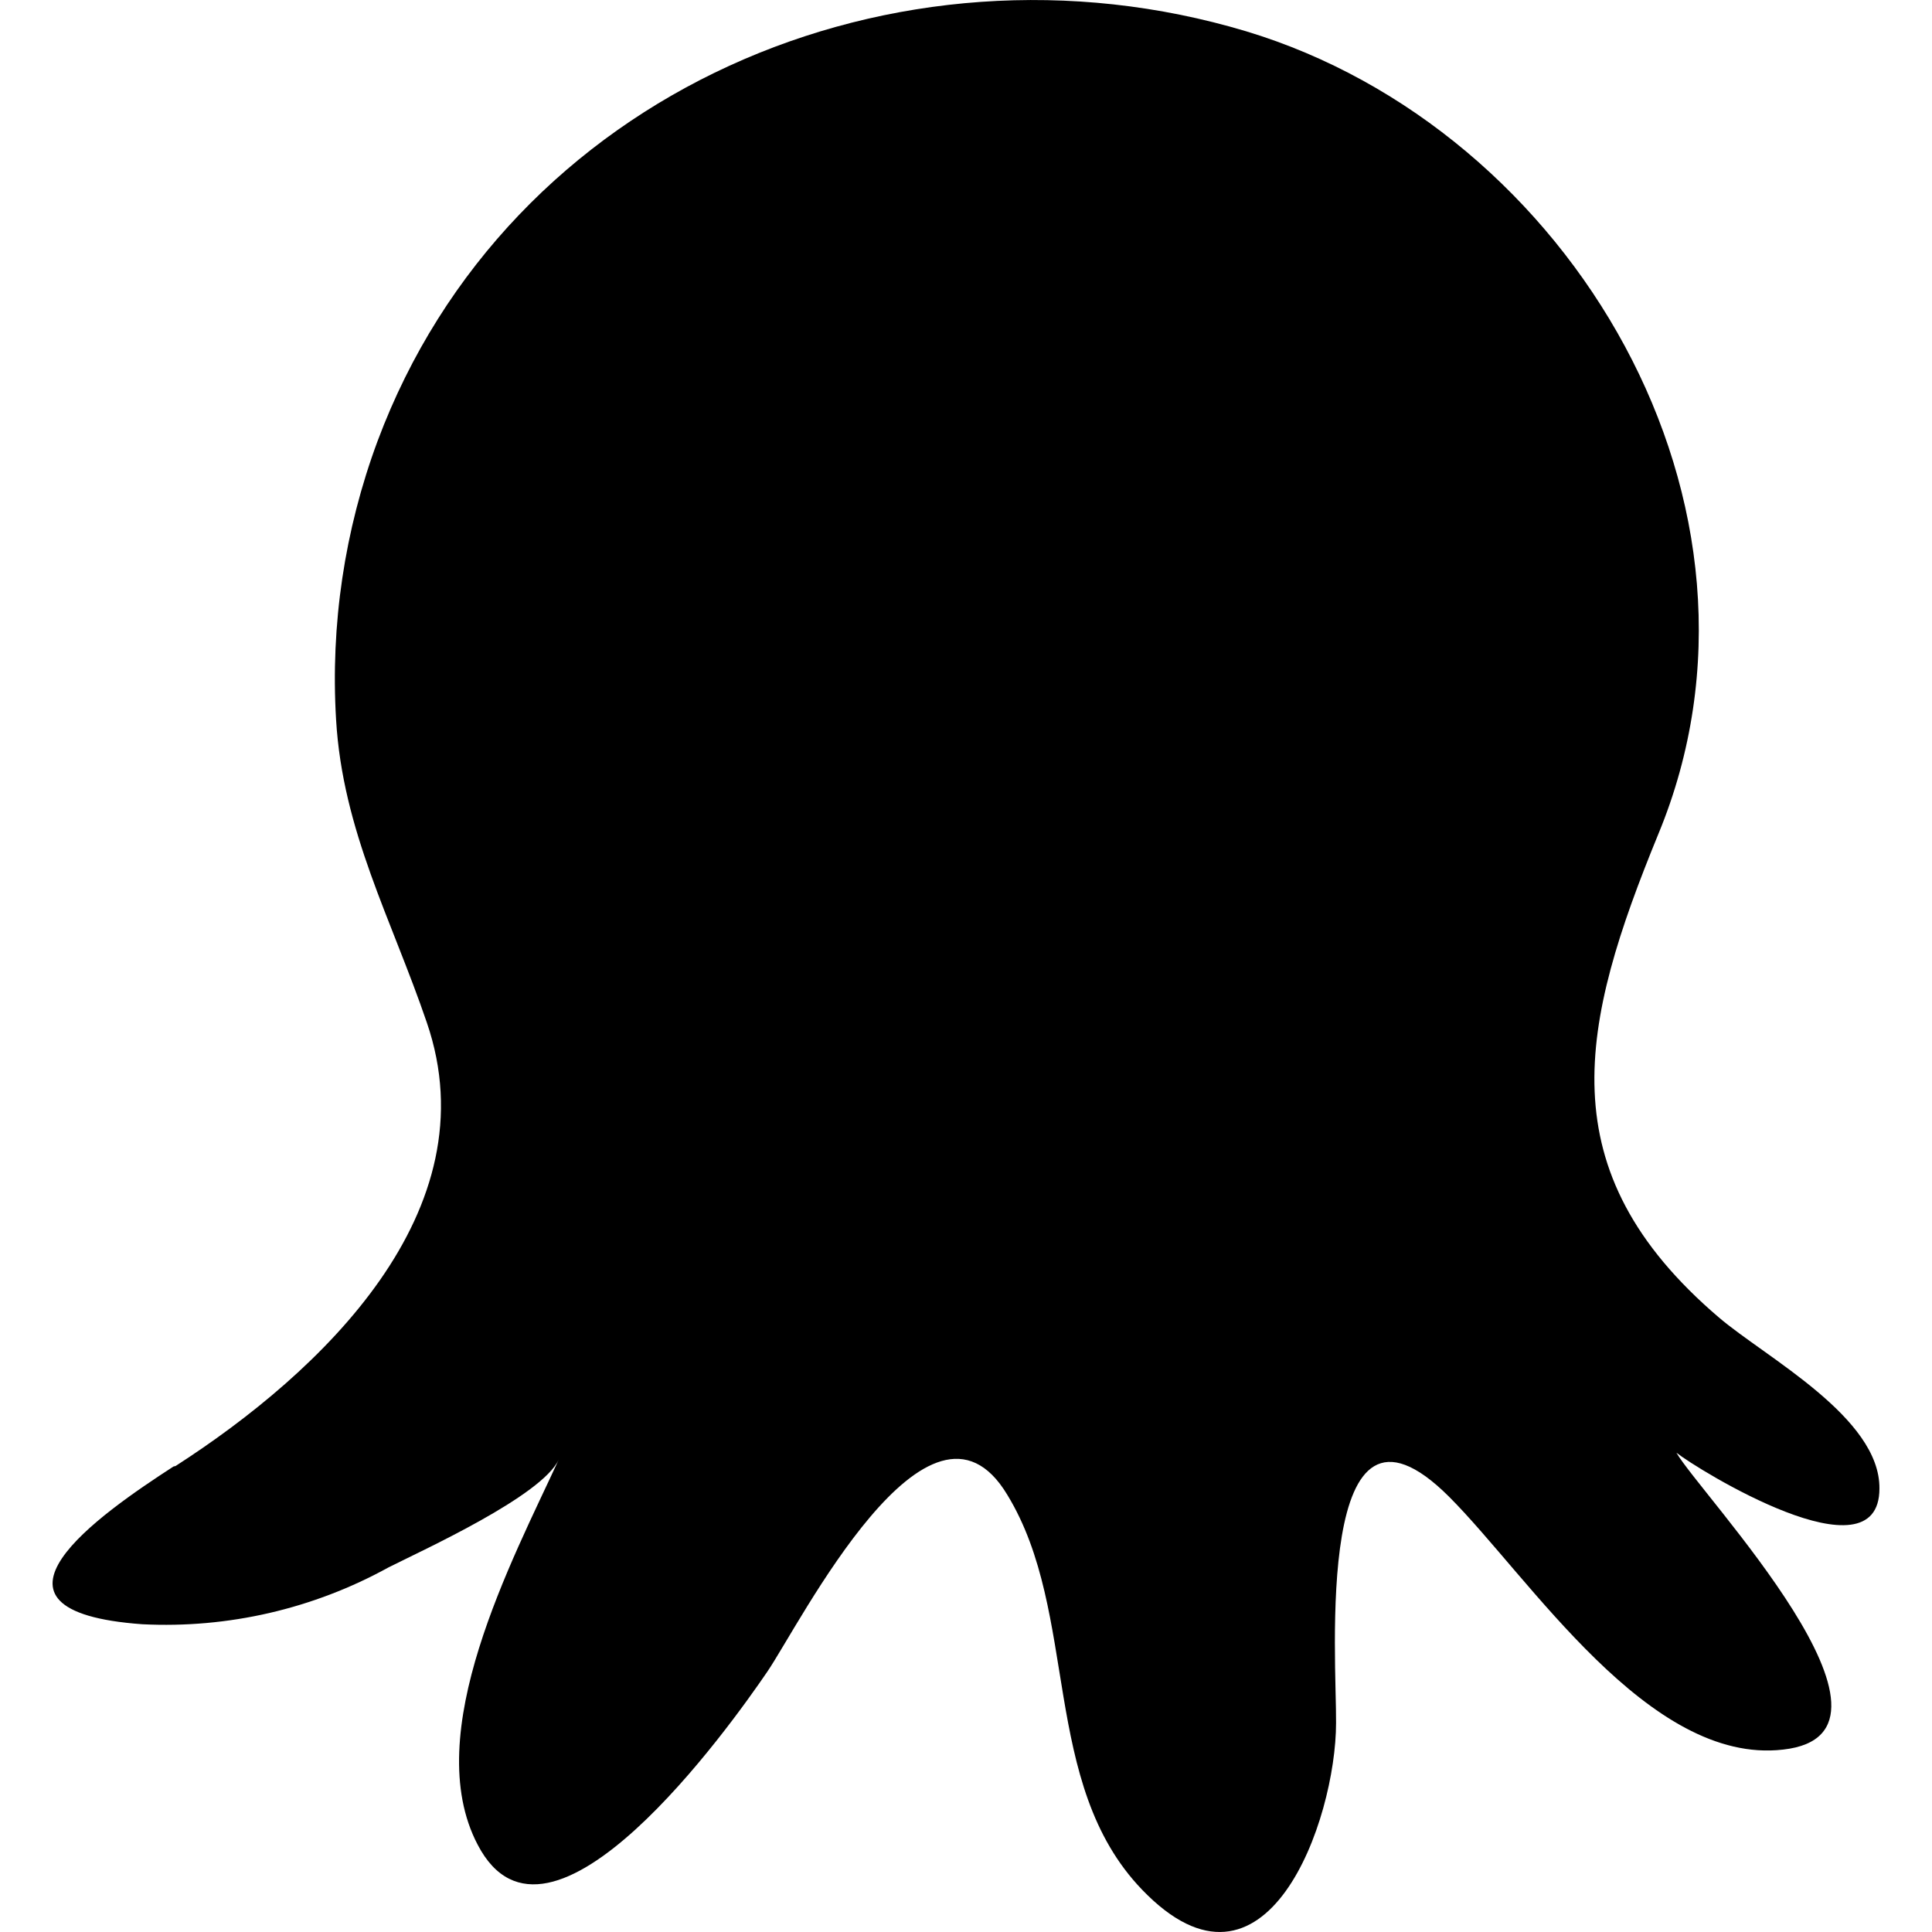
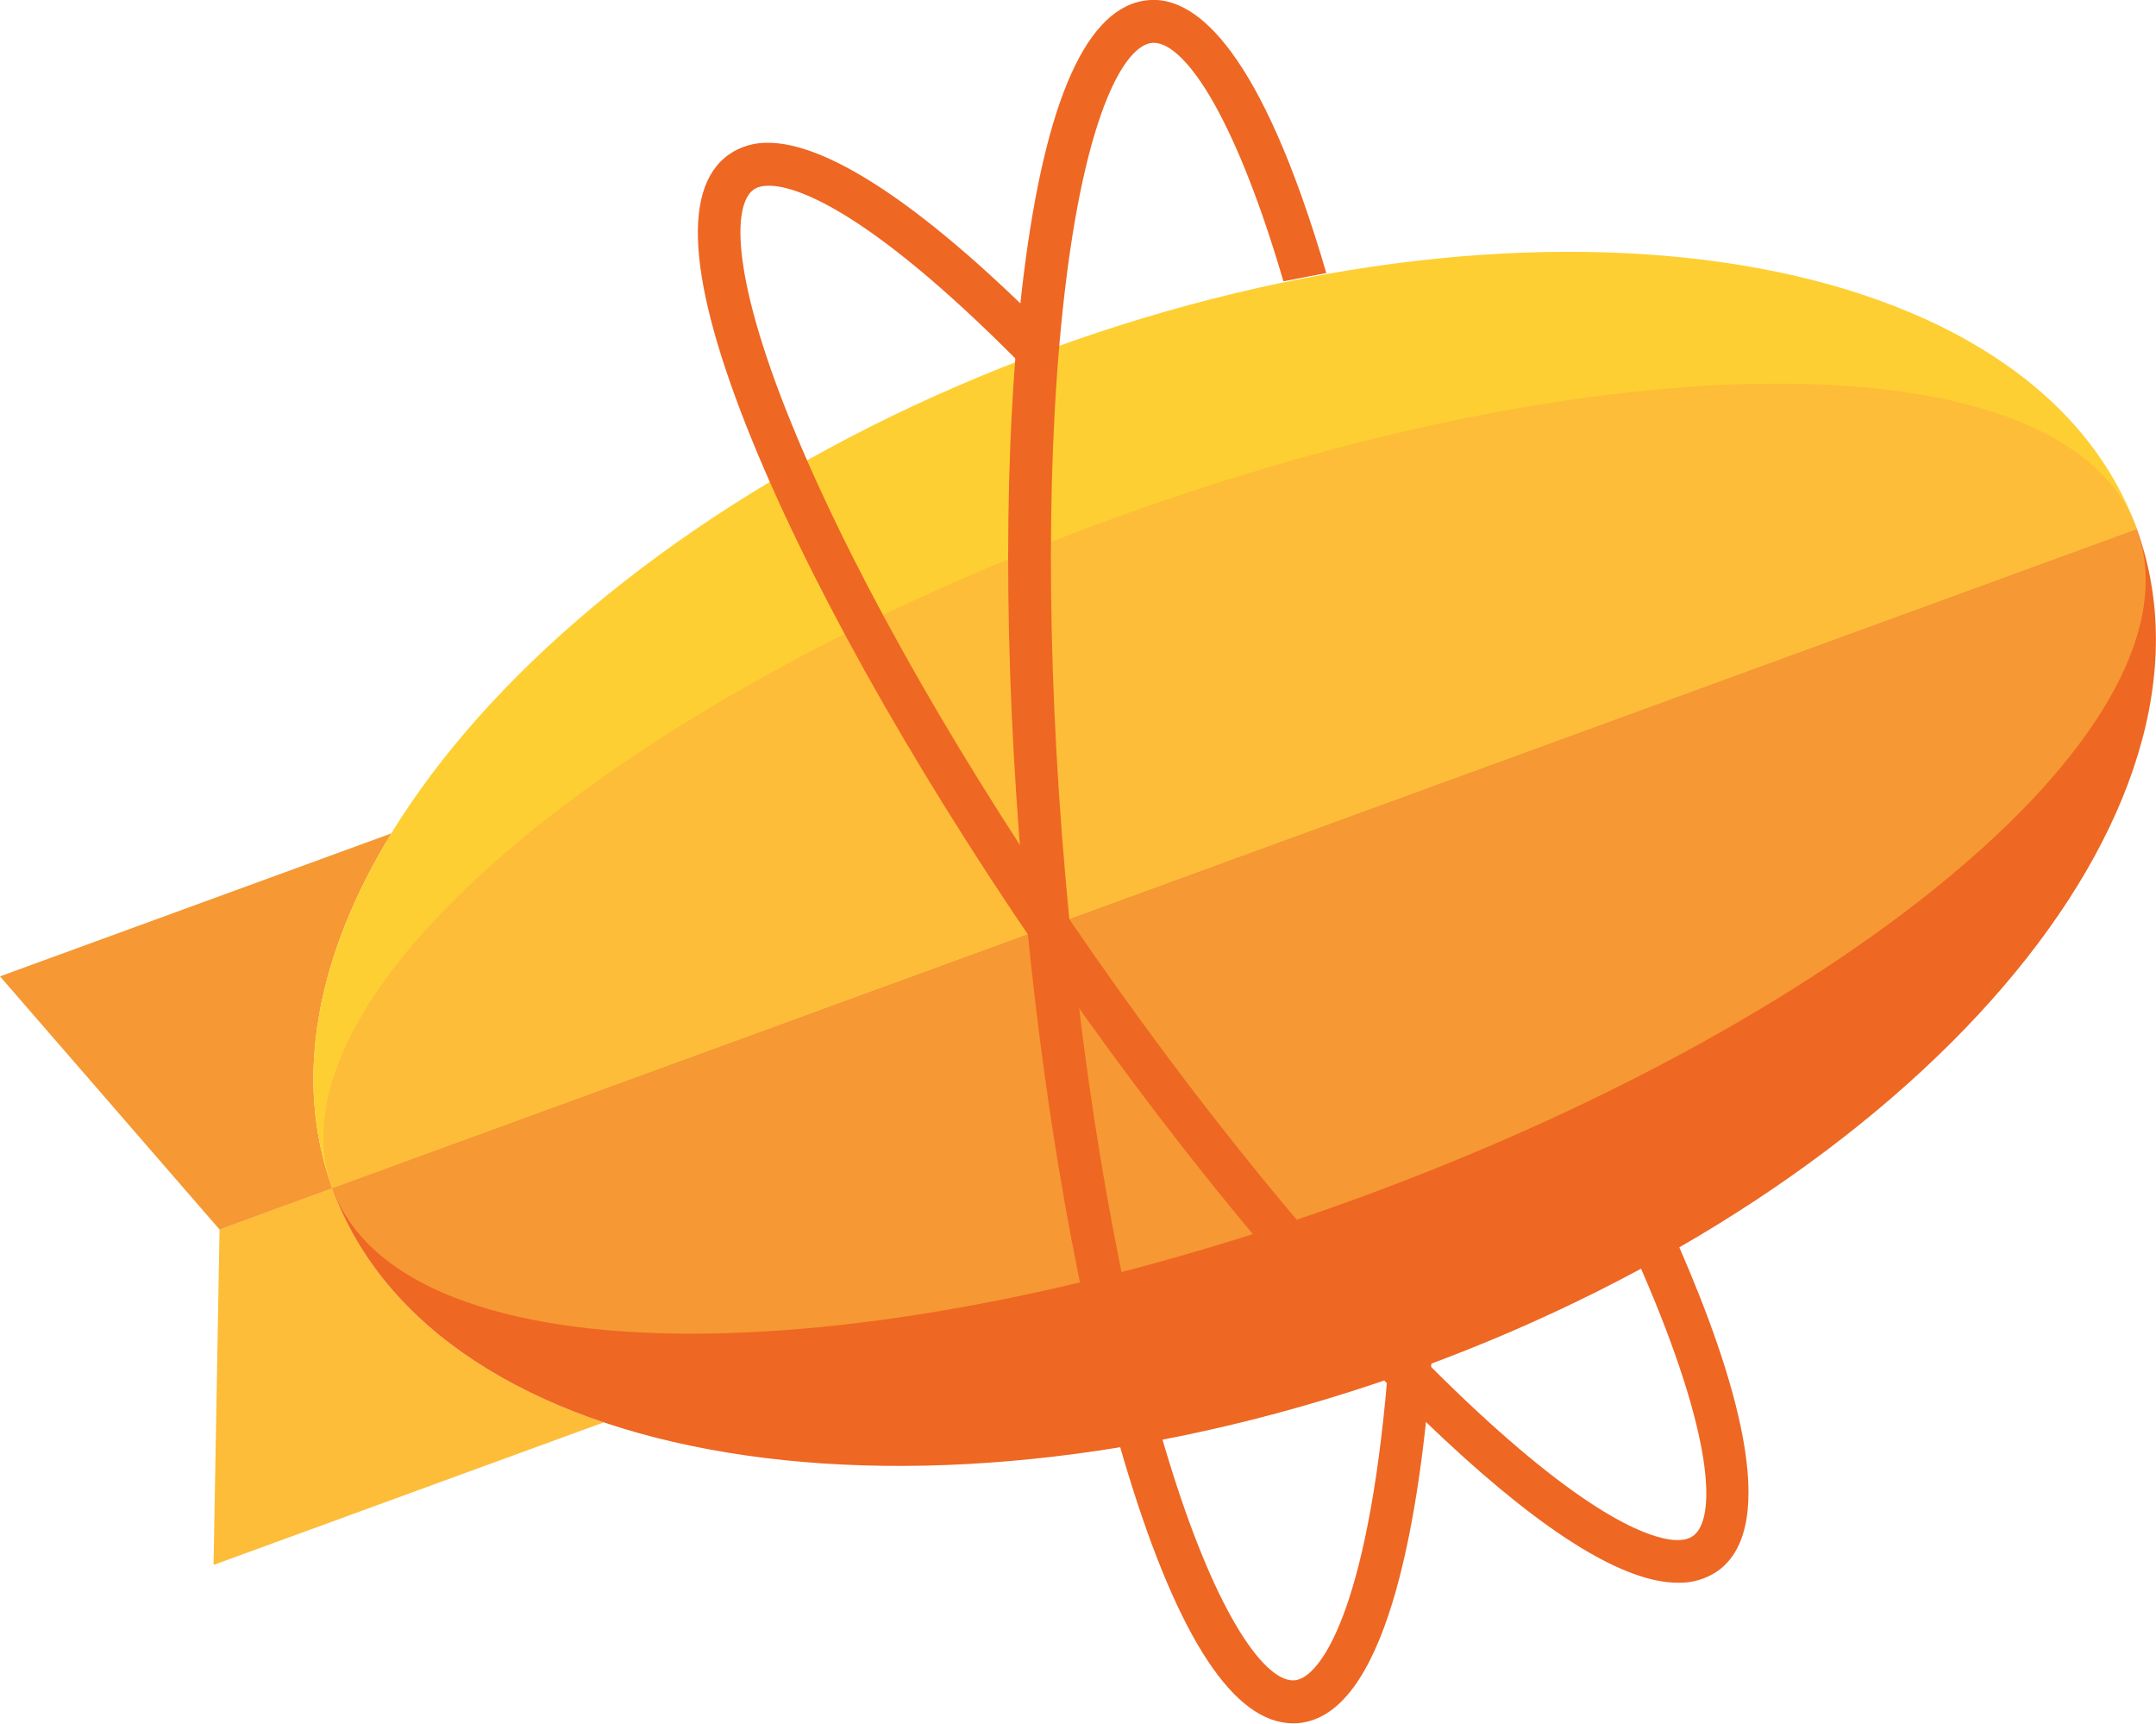
- <svg xmlns="http://www.w3.org/2000/svg" role="img" viewBox="0 0 24 24">
-   <path d="M2.18 18.212c1.805-1.162 3.928-3.162 3.122-5.51-.437-1.282-1.046-2.379-1.127-3.762a8.478 8.478 0 0 1 .515-3.46C6.31 1.14 11.126-.917 15.481.389c4.03 1.216 6.808 5.893 5.119 9.973-.965 2.356-1.395 4.173.755 6.006.582.496 2 1.24 1.992 2.123 0 1.163-2.27-.244-2.522-.445.286.503 3.138 3.487 1.325 3.688-1.67.194-3.147-2.139-4.15-3.142-1.686-1.682-1.395 2.042-1.403 2.81 0 1.212-.868 3.676-2.41 2.072-1.27-1.321-.775-3.433-1.674-4.905-.968-1.612-2.58 1.612-2.983 2.2-.45.66-2.713 3.844-3.596 2.147-.725-1.38.434-3.538 1.007-4.785-.209.453-1.685 1.123-2.115 1.34a5.738 5.738 0 0 1-3.057.706c-2.267-.163-.527-1.368.387-1.96l.023-.005z" />
+ <svg xmlns="http://www.w3.org/2000/svg" enable-background="new 0 0 2406.8 1923.8" viewBox="0 0 2406.8 1923.8">
+   <path d="m371 1326.4-125.9 46-6.7 374.5 435.8-159.2c-149.6-50.1-258.7-138.4-303.2-261.3" fill="#fdbd39" />
+   <path d="m436.9 930.3-436.9 159.6 245.1 282.6 125.9-46c-44.4-122.5-17-260.8 65.9-396.2" fill="#f69833" />
+   <path d="m1172 389.8c-556.3 203.2-915 622.6-801 936.6l2014.5-735.9c-114-314-657.2-403.9-1213.5-200.7" fill="#fecf33" />
+   <path d="m1584.4 1527.2c556.3-203.2 915.6-620.7 801-936.6l-2014.5 735.8c114.6 316 657.2 404 1213.5 200.8" fill="#ee6723" />
+   <path d="m2385.4 590.5-2014.4 735.9c39.4 108.8 189.9 162.4 400.9 162.4 205.8 0 469.2-50.9 743.8-151.2 556.3-203.2 947.6-532.3 869.7-747.1" fill="#f69833" />
+   <path d="m1984.5 428.2c-205.7 0-469.2 50.9-743.8 151.2-556.3 203.2-947.6 532.2-869.7 747l2014.5-735.9c-39.5-108.8-189.9-162.3-401-162.3" fill="#fdbd39" />
+   <g fill="#ee6723">
+     <path d="m1873.2 1766.8c-59.3 0-146.7-53.5-259.9-159.1-133.9-124.9-287.2-307.9-431.9-515.2-144.6-207.3-263.4-414.5-334.6-583.6-77.5-184.2-88.6-297.4-32.9-336.6 12.9-8.8 28.2-13.3 43.8-12.9 45.3 0 133.7 33.7 297 194.5l3.6 3.5-.5 5c-1.1 11.6-2.1 23.2-3 34.7l-1.8 22.7-16-16.1c-176-177.3-253.4-196.4-278.6-196.4-7.2 0-12.9 1.4-17 4.3-24.2 17-25.8 100.2 49.4 278.7 69.9 166 187 370.1 329.7 574.7 142.8 204.7 293.8 384.9 425.4 507.6 141.8 132.3 205.7 146.6 226.6 146.6 7.2 0 13-1.5 17.4-4.6 25.5-17.9 25.5-107-58.3-299.2l-3.9-8.8 8.4-4.6c8.4-4.6 16.6-9.1 24.2-13.5l10.1-5.7 4.7 10.6c59.4 136.2 115 309.3 42.1 360.5-12.9 8.8-28.3 13.3-44 12.9zm0-21v10.5z" />
+     <path d="m1597.9 1521.4-.8 10.4c-14.1 174-51.1 383.2-147.7 391.7-2 .2-4 .2-5.9.2-65.6 0-127.7-94-184.4-279.3-53.8-175.4-95.5-410.8-117.4-662.9-22-252.1-21.7-491.2.9-673.3 24.6-198.4 71.4-302 139.2-308 2-.2 4.1-.3 6.1-.3 47.6 0 119.3 53.9 192.7 304.9l-47.9 9.2c-24.5-83.8-51.2-152-77.7-199-24.5-43.3-48.4-67.2-67.1-67.2-.6 0-1.2 0-1.9.1-29.4 2.6-72.2 73.8-96 266.2-22.2 178.8-22.5 414.4-.8 663.2 21.7 248.9 62.7 480.8 115.5 653 23.6 77.1 49.5 140.7 75 183.8 23.4 39.8 46.1 61.7 63.8 61.7.6 0 1.2 0 1.8-.1 28.1-2.4 81.1-76.6 103.4-337.5z" />
+   </g>
</svg>
